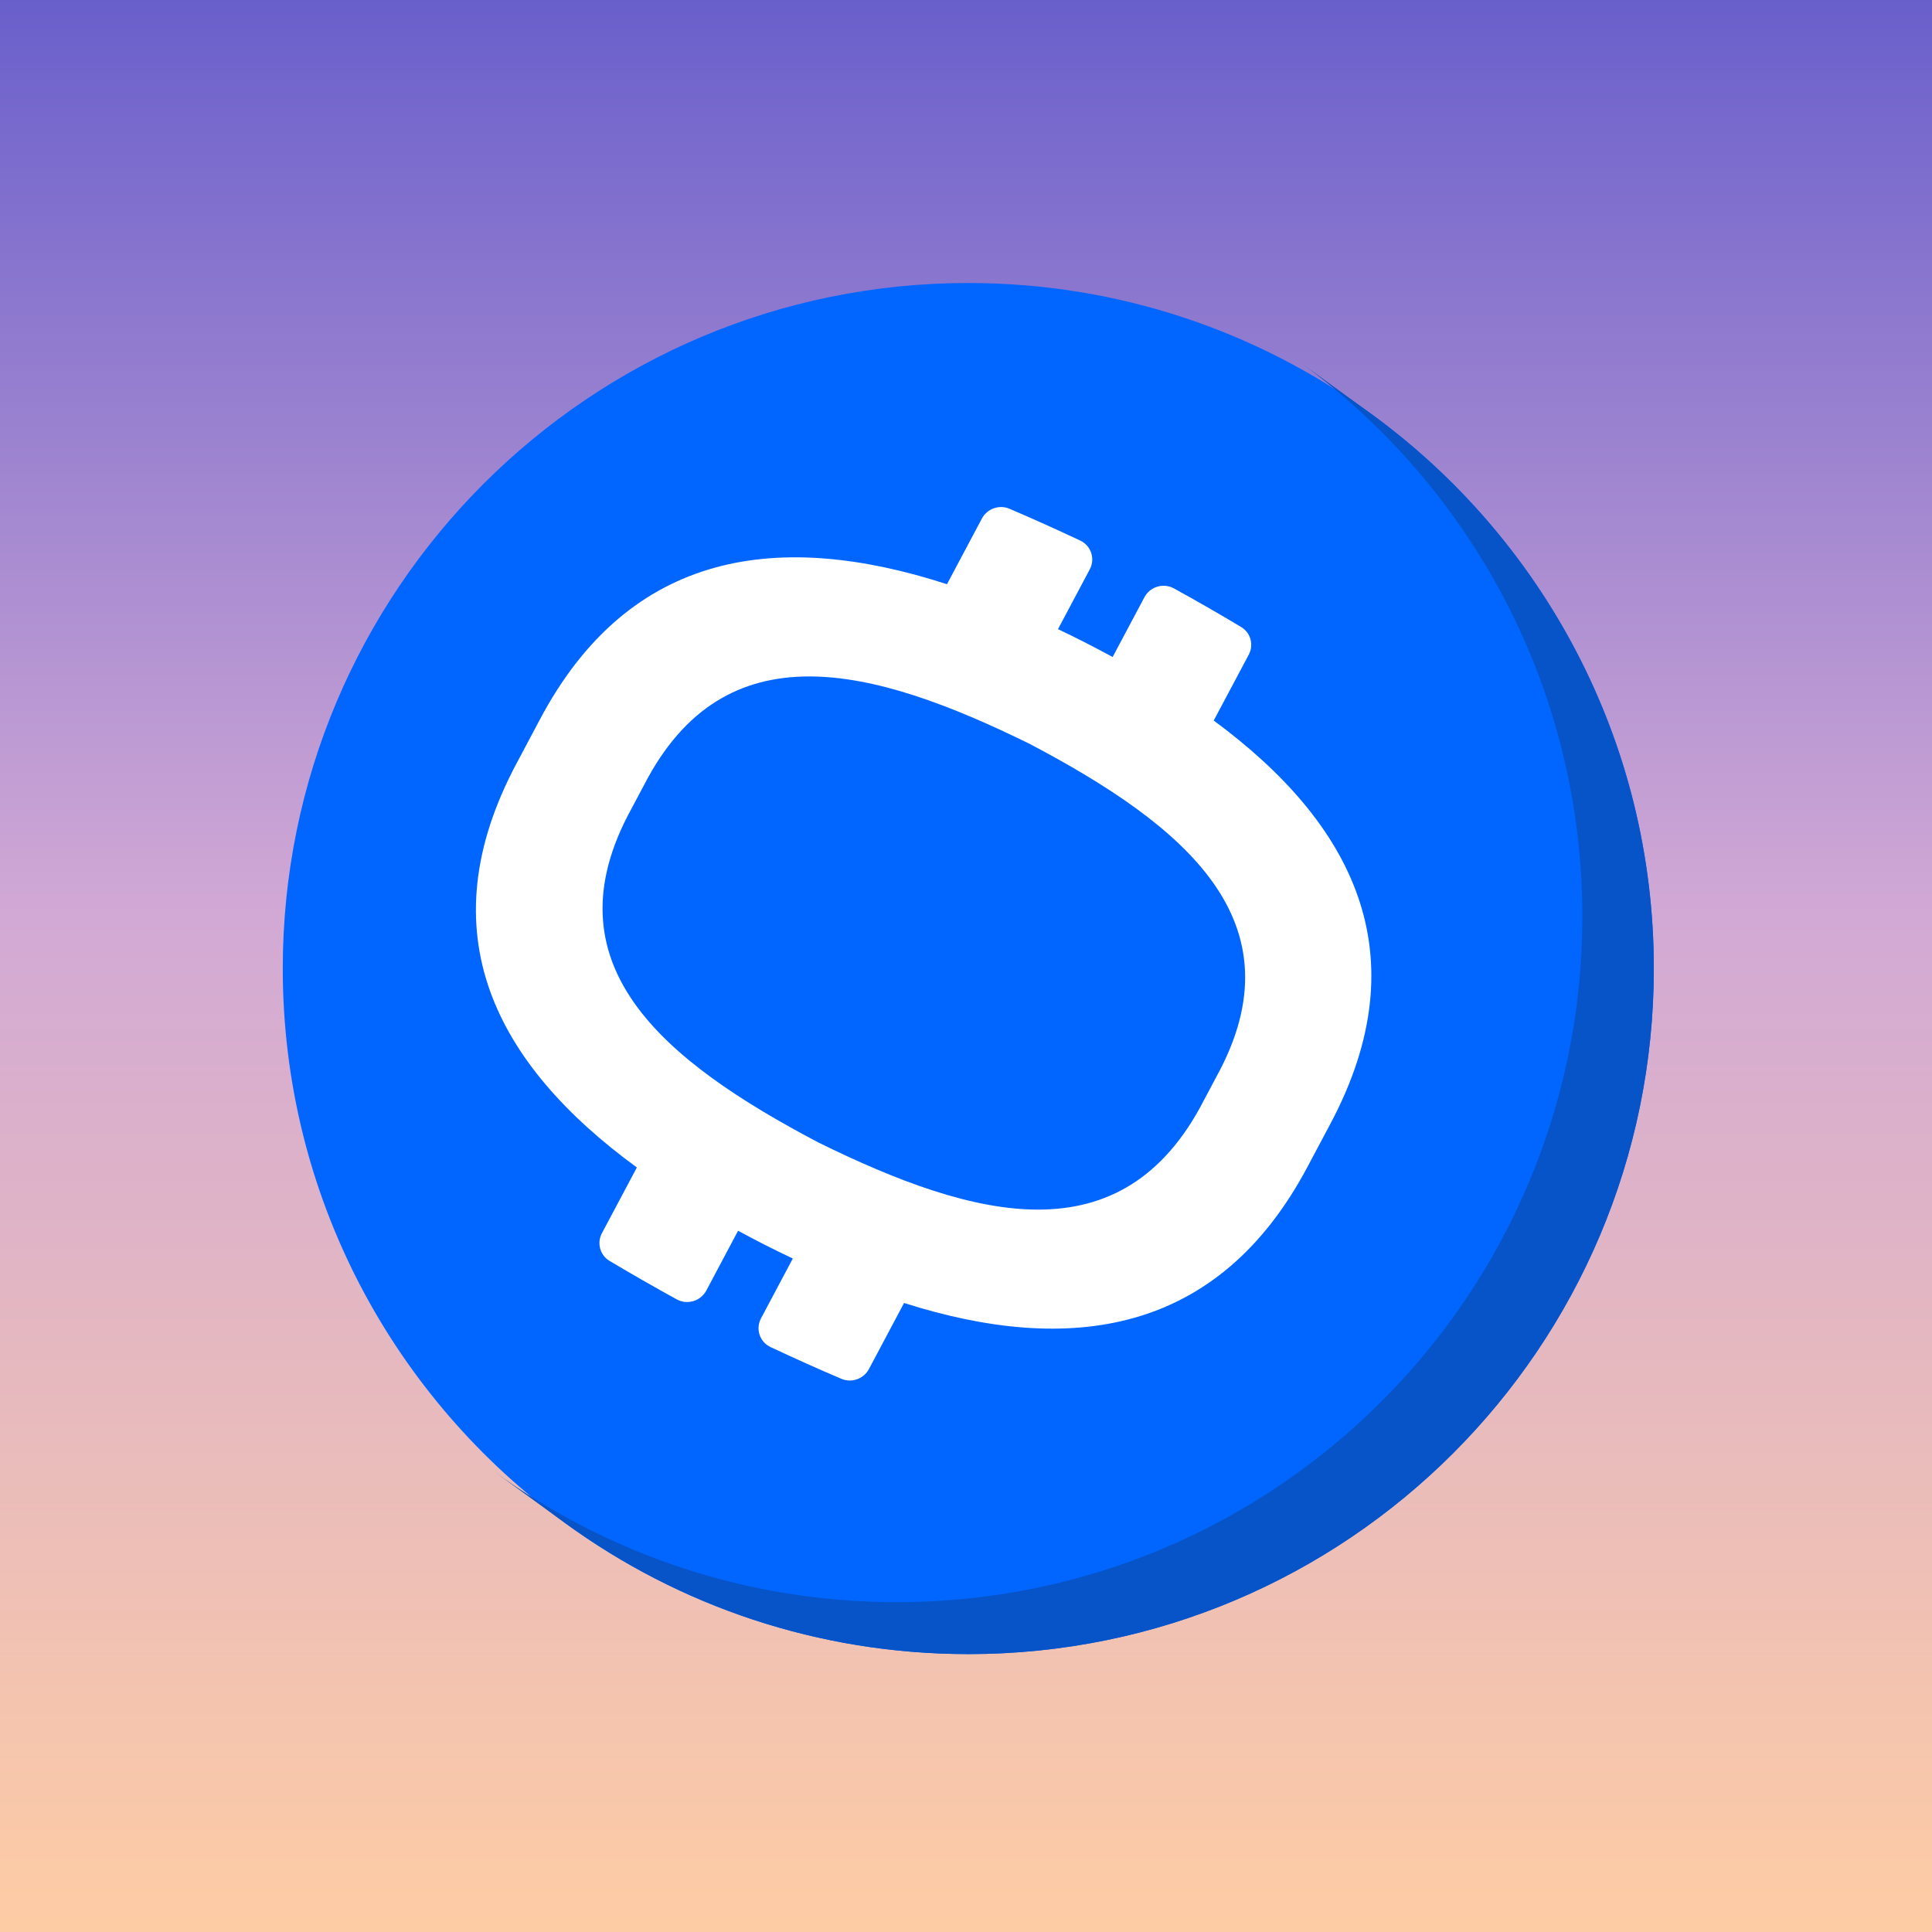
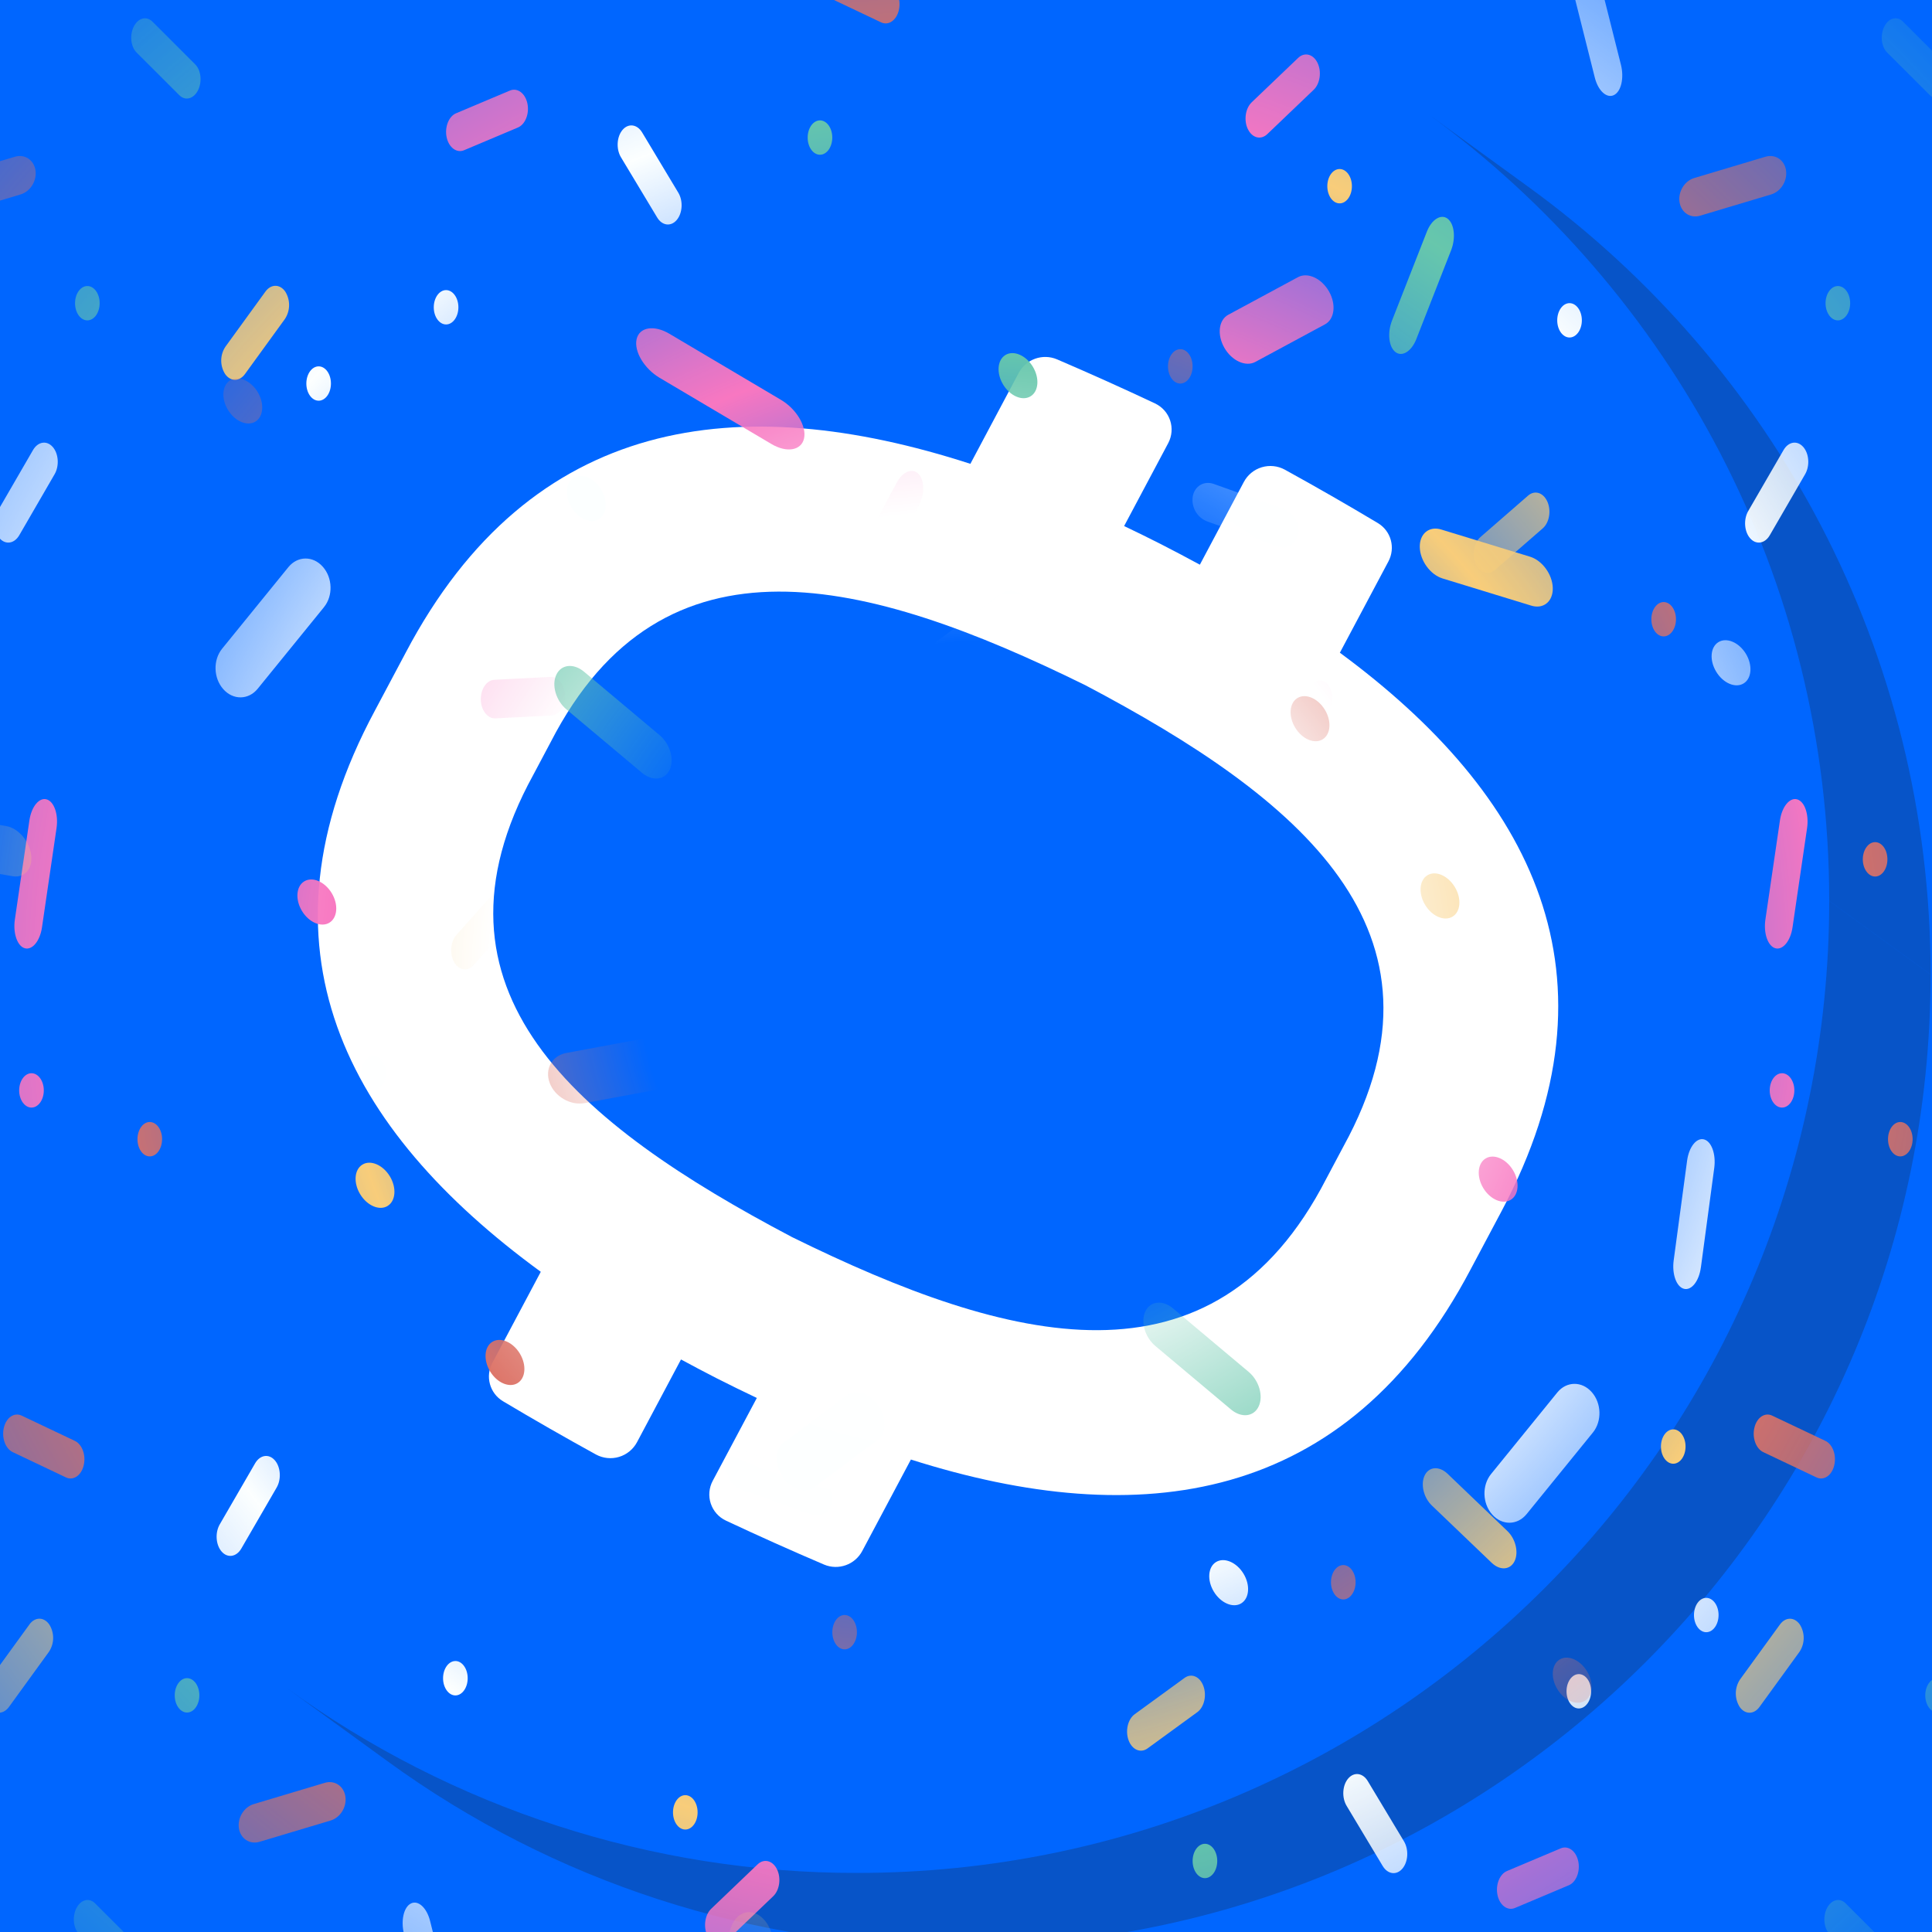
- <svg xmlns="http://www.w3.org/2000/svg" width="64" height="64" viewBox="0 0 64 64" fill="none">
-   <g clip-path="url(#clip0_7015_18619)">
-     <rect width="64" height="64" fill="url(#paint0_linear_7015_18619)" />
-     <path d="M45.407 13.698C51.09 17.825 54.785 24.524 54.785 32.085C54.785 44.627 44.618 54.794 32.076 54.794C27.095 54.794 22.489 53.191 18.745 50.472C13.062 46.344 9.367 39.646 9.367 32.085C9.367 19.543 19.534 9.375 32.076 9.375C37.057 9.375 41.663 10.979 45.407 13.698Z" fill="#0066FF" />
-     <path fill-rule="evenodd" clip-rule="evenodd" d="M52.417 30.364C52.417 22.806 48.724 16.11 43.045 11.982L45.407 13.698C51.09 17.826 54.785 24.524 54.785 32.085L52.417 30.364ZM16.377 48.751C20.12 51.47 24.727 53.074 29.708 53.074L29.708 53.074C42.25 53.074 52.417 42.906 52.417 30.364L54.785 32.085C54.785 44.627 44.618 54.795 32.076 54.795L32.076 54.794C27.095 54.794 22.489 53.191 18.745 50.472L16.377 48.751Z" fill="#0754C8" />
-     <path fill-rule="evenodd" clip-rule="evenodd" d="M29.948 43.163L28.785 45.351C28.611 45.677 28.213 45.821 27.872 45.675C27.095 45.345 26.313 44.993 25.526 44.624C25.165 44.455 25.023 44.023 25.21 43.671L26.263 41.69C25.944 41.539 25.624 41.382 25.303 41.22C25.015 41.072 24.731 40.922 24.45 40.77L23.398 42.75C23.21 43.102 22.767 43.236 22.419 43.044C21.658 42.625 20.915 42.2 20.192 41.769C19.875 41.579 19.766 41.177 19.94 40.85L21.097 38.674C16.435 35.27 14.094 30.909 17.129 25.256L17.866 23.869C20.861 18.182 25.85 17.564 31.37 19.353L32.526 17.178C32.7 16.851 33.099 16.708 33.44 16.853C34.216 17.185 34.998 17.538 35.784 17.907C36.145 18.077 36.287 18.509 36.1 18.861L35.047 20.841C35.335 20.978 35.624 21.12 35.913 21.267C36.233 21.43 36.548 21.596 36.858 21.764L37.91 19.785C38.097 19.433 38.54 19.299 38.889 19.492C39.649 19.911 40.392 20.337 41.114 20.77C41.431 20.96 41.54 21.361 41.366 21.688L40.206 23.869C44.8 27.255 47.066 31.594 44.073 37.223L43.336 38.609C40.366 44.248 35.42 44.902 29.948 43.163ZM39.88 36.449L40.295 35.668C43.121 30.526 39.239 27.346 34.121 24.648C28.904 22.079 24.016 20.791 21.334 26.007L20.919 26.787C18.08 31.953 21.962 35.133 27.105 37.844C32.298 40.4 37.186 41.688 39.88 36.449Z" fill="white" />
+ <svg xmlns="http://www.w3.org/2000/svg" width="64" height="64" fill="none">
+   <g clip-path="url(#a)">
+     <path fill="#06F" d="M0 0h64v64H0z" />
+     <g clip-path="url(#b)">
+       <path fill="#06F" d="M0 0h64v64H0z" />
+       <path fill="#06F" d="M51.59 7.532c7.872 5.717 12.991 14.996 12.991 25.47 0 17.374-14.084 31.459-31.458 31.459-6.9 0-13.28-2.221-18.467-5.988-7.872-5.718-12.991-14.996-12.991-25.47 0-17.375 14.084-31.46 31.458-31.46 6.9.001 13.28 2.222 18.467 5.989" />
+       <path fill="#0754C8" fill-rule="evenodd" d="M60.595 29.84c0-10.717-5.236-20.21-13.289-26.064l3.35 2.433c8.058 5.853 13.298 15.35 13.298 26.072zM31.753 64.483c17.784 0 32.2-14.417 32.2-32.2l-3.358-2.44c0 17.783-14.417 32.2-32.2 32.2a32.06 32.06 0 0 1-18.902-6.13l3.358 2.44a32.05 32.05 0 0 0 18.902 6.13" clip-rule="evenodd" />
+       <path fill="#fff" fill-rule="evenodd" d="m30.175 48.349-1.612 3.03a.995.995 0 0 1-1.264.45 100 100 0 0 1-3.25-1.456.957.957 0 0 1-.438-1.321l1.46-2.743a55 55 0 0 1-1.33-.652q-.6-.307-1.182-.623l-1.458 2.742a1 1 0 0 1-1.356.408 100 100 0 0 1-3.084-1.767.954.954 0 0 1-.35-1.272l1.603-3.015c-6.457-4.715-9.7-10.756-5.497-18.587l1.021-1.92c4.15-7.879 11.06-8.735 18.707-6.258l1.602-3.013a.996.996 0 0 1 1.266-.449q1.612.691 3.246 1.46c.5.235.697.833.438 1.32l-1.459 2.743q.6.286 1.2.59.665.34 1.309.69l1.457-2.741a.997.997 0 0 1 1.357-.407 99 99 0 0 1 3.083 1.77c.439.264.589.82.348 1.272l-1.607 3.022c6.364 4.69 9.503 10.701 5.357 18.498l-1.021 1.921c-4.114 7.812-10.966 8.716-18.546 6.308m13.759-9.301.575-1.082c3.915-7.123-1.463-11.529-8.553-15.266-7.228-3.558-13.999-5.342-17.714 1.883l-.574 1.081c-3.933 7.156 1.445 11.562 8.568 15.316 7.195 3.541 13.966 5.326 17.698-1.932" clip-rule="evenodd" />
+     </g>
+     <mask id="d" width="118" height="117" x="-27" y="-26" maskUnits="userSpaceOnUse" style="mask-type:alpha">
+       <ellipse cx="31.58" cy="32.258" fill="url(#c)" rx="58.58" ry="58.258" />
+     </mask>
+     <g mask="url(#d)">
+       <path fill="#DC7266" d="M63.358 37.737c0-.314-.184-.569-.408-.569-.225 0-.407.255-.407.57s.182.569.407.569.408-.255.408-.57" />
+       <path fill="#67C7AC" d="M64.184 56.73c.224 0 .408-.255.408-.57s-.184-.569-.408-.569c-.225 0-.407.255-.407.57s.182.569.407.569" />
+       <path fill="#F8CD7A" d="M37.387 57.652c.117.312.397.432.626.267l1.65-1.202c.228-.166.318-.554.2-.868-.116-.313-.396-.432-.623-.266l-1.651 1.202c-.229.165-.319.553-.202.867M58.965 53.811l-1.326 1.826a.84.84 0 0 0-.008.911c.178.252.47.25.653-.001l1.325-1.826a.83.83 0 0 0 .01-.91c-.179-.252-.47-.251-.654 0M49.416 51.772c.274.261.611.237.755-.054.143-.291.037-.74-.237-1l-1.984-1.9c-.274-.26-.611-.237-.754.053-.144.292-.038.74.237 1.002z" />
+       <path fill="#FCFFFF" d="m56.344 41.986.443-3.299c.06-.456-.09-.877-.34-.943-.248-.066-.5.252-.56.707l-.444 3.299c-.062.456.09.878.34.943.248.065.5-.252.56-.707M27.097 48.934l-2.33-.833c-.322-.114-.633.07-.695.412a.76.76 0 0 0 .468.828l2.33.832c.323.114.633-.07.695-.411a.76.76 0 0 0-.468-.828M14.247 63.634c-.11-.438-.393-.697-.632-.58-.239.115-.343.566-.233 1.003l.795 3.167c.11.439.393.698.63.58.24-.115.345-.565.235-1.002z" />
+       <path fill="#F877C1" d="M25.739 61.922c-.144-.292-.432-.364-.643-.162L23.56 63.23c-.212.203-.268.603-.126.895.144.291.432.363.643.16l1.536-1.469c.212-.202.269-.602.126-.893M52.281 61.653c-.073-.338-.332-.528-.577-.425l-1.783.752c-.246.104-.386.462-.313.8s.332.528.578.424l1.783-.752c.245-.103.385-.46.312-.8" />
+       <path fill="#FCFFFF" d="m40.931 39.667-1.857-.174c-.257-.024-.478.242-.494.594-.018.353.176.659.432.682l1.858.175c.257.023.478-.243.495-.596.017-.352-.176-.657-.434-.68" />
+       <path fill="#DC7266" d="M60.76 48.545c.083-.335-.048-.699-.291-.814l-1.764-.837c-.243-.116-.506.061-.587.396-.082.335.05.699.293.814l1.762.837c.243.116.506-.062.588-.396" />
+       <path fill="#FCFFFF" d="M9.164 49.278c.162-.279.134-.685-.063-.907s-.487-.177-.65.103l-1.17 2.02c-.162.278-.134.684.063.906s.487.177.65-.102zM45.31 59.002c-.164-.275-.455-.314-.65-.086-.194.227-.217.634-.05.908l1.195 1.992c.166.274.456.313.65.086s.218-.633.052-.908z" />
+       <path fill="#67C7AC" d="M30.943 44.74c.224.149.49.025.593-.279l.745-2.197c.103-.303.005-.669-.22-.818-.226-.149-.492-.024-.594.28l-.745 2.196c-.103.304-.005.67.22.818M61.953 63.865l-.816-.815c-.195-.195-.47-.125-.616.158-.145.283-.104.67.091.865l1.34 1.34.076.075c.196.195.471.125.616-.158.145-.281.105-.669-.09-.864z" />
+       <path fill="#DC7266" d="m28.611 34.905-2.32.878a.766.766 0 0 0-.46.836c.065.34.379.517.698.397l2.322-.878a.77.77 0 0 0 .461-.836c-.066-.34-.379-.52-.7-.397M7.914 60.564c.053.345.359.545.684.448l2.352-.704c.324-.096.544-.454.491-.799s-.359-.547-.683-.45l-2.353.704c-.323.097-.543.455-.491.8" />
+       <path fill="#FCFFFF" d="M56.522 52.931c-.225 0-.407.255-.407.57 0 .313.182.568.407.568s.408-.255.408-.569-.184-.569-.408-.569" />
+       <path fill="#F877C1" d="M59.032 36.69c.225 0 .408-.255.408-.569s-.183-.569-.408-.569-.408.255-.408.57c0 .313.183.568.408.568" />
+       <path fill="#FCFFFF" d="M52.3 55.457c-.224 0-.407.255-.407.569s.183.569.407.569c.226 0 .408-.255.408-.57 0-.313-.182-.568-.408-.568M33.695 48.487c.225 0 .408-.255.408-.569s-.183-.569-.408-.569-.408.255-.408.57c0 .313.184.568.408.568M15.085 55.024c-.224 0-.408.255-.408.569s.184.57.408.57c.225 0 .408-.256.408-.57s-.183-.57-.408-.57" />
+       <path fill="#DC7266" d="M5.37 37.737c0-.314-.184-.569-.409-.569s-.407.255-.407.57.182.569.407.569.408-.255.408-.57" />
+       <path fill="#67C7AC" d="M39.915 61.078c-.225 0-.408.255-.408.569s.183.569.408.569.408-.255.408-.57c0-.313-.184-.568-.408-.568" />
+       <path fill="#DC7266" d="M45.557 35.23c.226 0 .408-.255.408-.568 0-.314-.182-.57-.408-.57-.224 0-.407.256-.407.57s.183.569.407.569" />
+       <path fill="#F8CD7A" d="M21.07 36.12c-.225 0-.407.254-.407.569s.182.569.407.569.408-.255.408-.57-.183-.569-.408-.569" />
+       <path fill="#F877C1" d="M23.356 43.663c.224 0 .407-.255.407-.57 0-.313-.183-.568-.407-.568-.226 0-.408.255-.408.569s.182.57.408.57" />
+       <path fill="#67C7AC" d="M6.196 56.73c.224 0 .408-.255.408-.57s-.184-.569-.408-.569c-.225 0-.408.255-.408.57s.183.569.408.569" />
+       <path fill="#DC7266" d="M27.979 53.499c-.225 0-.407.254-.407.569s.182.569.407.569.408-.255.408-.57-.184-.568-.408-.568" />
+       <path fill="#F8CD7A" d="M35.438 36.528c.226 0 .408-.255.408-.569s-.182-.57-.408-.57c-.224 0-.407.256-.407.57s.183.57.407.57M55.429 47.35c-.225 0-.408.254-.408.568s.183.57.408.57.407-.256.407-.57-.182-.569-.407-.569M22.701 60.606c.226 0 .408-.255.408-.57s-.182-.569-.408-.569c-.224 0-.407.255-.407.57s.183.569.407.569" />
+       <path fill="#DC7266" d="M44.09 52.414c0 .314.184.57.408.57.225 0 .408-.256.408-.57s-.183-.569-.408-.569-.408.255-.408.57" />
+       <path fill="#FCFFFF" d="M12.374 36.12c.226 0 .408-.256.408-.57s-.182-.569-.408-.569c-.224 0-.408.255-.408.569s.184.57.408.57" />
+       <path fill="#F8CD7A" d="m.976 53.811-1.325 1.826a.84.84 0 0 0-.01.911c.179.252.47.25.654-.001L1.62 54.72a.83.83 0 0 0 .01-.91c-.178-.252-.47-.251-.654 0" />
+       <path fill="#DC7266" d="M2.772 48.545c.082-.335-.049-.699-.292-.814l-1.763-.837c-.244-.116-.507.061-.588.396-.082.335.05.699.293.814l1.762.837c.244.116.507-.062.588-.396" />
+       <path fill="#67C7AC" d="m3.964 63.865-.816-.815c-.195-.195-.47-.125-.616.158-.145.283-.104.67.091.865l1.34 1.34.076.075c.196.195.471.125.616-.158.145-.281.105-.669-.09-.864z" />
+       <path fill="#F877C1" d="M1.043 36.69c.225 0 .408-.255.408-.569s-.183-.569-.408-.569-.408.255-.408.57c0 .313.184.568.408.568M1.544 26.48c-.247-.071-.502.24-.57.694l-.482 3.288c-.066.454.082.88.329.95.248.07.504-.239.57-.693l.482-3.288c.067-.454-.08-.88-.329-.951" />
+       <path fill="#FCFFFF" d="M-.075 16.926c-.162.279-.134.685.063.907s.487.177.65-.102l1.17-2.02c.162-.279.134-.685-.063-.907s-.487-.177-.65.102z" />
+       <path fill="#DC7266" d="M1.175 5.64c-.053-.345-.359-.545-.684-.447l-2.351.703c-.325.096-.545.454-.492.799s.36.547.683.45L.684 6.44c.324-.097.544-.455.491-.8" />
+       <path fill="#67C7AC" d="M2.893 9.475c-.224 0-.407.254-.407.569s.183.569.407.569c.226 0 .408-.255.408-.57s-.182-.568-.408-.568" />
+       <path fill="#F8CD7A" d="M49.04 17.792c-.216.19-.284.586-.15.886s.419.388.636.2l1.58-1.376c.218-.19.286-.586.152-.886s-.419-.389-.637-.199zM16.573 29.342 15.12 30.97c-.2.223-.234.629-.075.905.159.275.45.316.649.091l1.45-1.628c.201-.225.235-.63.077-.906-.159-.275-.45-.317-.65-.091M8.113 12.393l1.325-1.826a.84.84 0 0 0 .009-.911c-.178-.252-.47-.25-.653.001l-1.325 1.826a.83.83 0 0 0-.01.91c.178.252.47.251.654 0" />
+       <path fill="#67C7AC" d="M47.956 7.245c-.222-.17-.531.024-.69.431l-1.154 2.944c-.16.408-.108.873.115 1.043.222.17.53-.023.69-.429L48.07 8.29c.159-.407.108-.874-.114-1.044" />
+       <path fill="#FCFFFF" d="m39.98 17.27 2.33.833c.322.114.633-.07.696-.412a.76.76 0 0 0-.469-.828l-2.33-.832c-.322-.114-.633.07-.695.412a.76.76 0 0 0 .469.827M52.83 2.57c.11.438.394.697.633.58.239-.115.343-.566.233-1.003L52.9-1.02c-.11-.438-.393-.698-.631-.58-.239.115-.344.565-.235 1.003z" />
+       <path fill="#F877C1" d="M41.34 4.282c.143.291.43.363.642.16l1.536-1.468c.212-.203.268-.603.126-.894-.144-.292-.432-.364-.643-.16l-1.536 1.468c-.212.202-.269.602-.126.894M14.796 4.551c.074.338.332.528.578.425l1.783-.752c.245-.104.386-.462.313-.8s-.333-.528-.578-.424l-1.783.752c-.245.103-.385.46-.313.8M18.237 22.424l-1.86.095c-.258.013-.458.31-.45.663.01.352.226.628.482.615l1.861-.095c.257-.014.458-.31.448-.663-.009-.353-.225-.628-.48-.615M29.703 15.99l-1.437 2.691c-.199.372-.195.844.008 1.055.202.211.529.083.726-.29l1.437-2.69c.198-.372.195-.845-.008-1.057-.202-.21-.529-.08-.726.292M59.533 26.48c-.247-.071-.503.24-.57.694l-.482 3.288c-.067.454.082.88.329.95s.504-.239.57-.693l.482-3.288c.066-.454-.08-.88-.329-.951" />
+       <path fill="#FCFFFF" d="m26.146 26.537 1.858.174c.256.024.477-.242.494-.594.018-.353-.176-.659-.432-.681l-1.859-.176c-.256-.023-.477.243-.494.596-.017.352.176.657.433.68" />
+       <path fill="#DC7266" d="m27.423-.097 1.763.837c.244.116.506-.061.588-.397.081-.334-.05-.698-.293-.814l-1.763-.837c-.243-.115-.506.063-.588.397s.05.699.293.814" />
+       <path fill="#FCFFFF" d="M57.914 16.926c-.163.279-.134.685.063.907s.487.177.649-.102l1.17-2.02c.163-.279.135-.685-.063-.907-.197-.222-.487-.177-.649.102zM21.768 7.202c.163.275.455.314.649.086.194-.227.218-.634.051-.908l-1.196-1.992c-.165-.274-.456-.313-.649-.086-.194.227-.218.633-.053.908z" />
+       <path fill="#67C7AC" d="M36.135 21.464c-.224-.149-.49-.024-.594.279l-.745 2.197c-.103.303-.004.669.221.818s.491.024.593-.28l.746-2.196c.103-.304.005-.67-.221-.818M5.125 2.339l.815.815c.196.195.471.125.617-.158.145-.283.104-.67-.092-.865L5.125.791 5.05.717c-.196-.195-.471-.125-.616.158-.145.281-.105.669.09.865z" />
+       <path fill="#DC7266" d="m38.466 31.3 2.321-.878a.766.766 0 0 0 .46-.836c-.066-.34-.38-.517-.699-.397l-2.322.878a.77.77 0 0 0-.46.836c.066.34.379.52.7.397M59.164 5.64c-.053-.345-.36-.545-.684-.447l-2.352.703c-.325.096-.545.454-.491.799.053.346.359.547.683.45l2.352-.704c.324-.097.544-.455.492-.8" />
+       <path fill="#67C7AC" d="M23.207 20.516c-.224 0-.408.255-.408.568 0 .314.184.57.408.57.226 0 .408-.256.408-.57s-.182-.568-.408-.568" />
+       <path fill="#FCFFFF" d="M10.556 13.274c.225 0 .407-.255.407-.57 0-.313-.182-.568-.407-.568s-.408.255-.408.569.183.569.408.569M14.777 10.748c.224 0 .408-.255.408-.569s-.184-.569-.408-.569c-.225 0-.408.255-.408.57 0 .313.183.568.408.568M33.383 17.717c-.226 0-.408.255-.408.569s.182.569.408.569c.224 0 .407-.255.407-.57 0-.313-.183-.568-.407-.568M51.993 11.18c.224 0 .408-.255.408-.569s-.184-.569-.408-.569c-.225 0-.408.255-.408.57 0 .313.183.568.408.568" />
+       <path fill="#DC7266" d="M61.708 28.467c0 .314.184.569.408.569.225 0 .407-.255.407-.57s-.182-.569-.407-.569-.408.255-.408.57" />
+       <path fill="#67C7AC" d="M27.163 5.126c.225 0 .407-.254.407-.569s-.182-.569-.407-.569-.408.255-.408.57.183.568.408.568" />
+       <path fill="#DC7266" d="M21.52 30.974c-.225 0-.407.255-.407.568 0 .314.182.57.408.57.224 0 .407-.256.407-.57s-.183-.568-.407-.568" />
+       <path fill="#F8CD7A" d="M46.008 30.085c.225 0 .407-.255.407-.57s-.182-.569-.407-.569-.408.255-.408.57.183.569.408.569" />
+       <path fill="#F877C1" d="M43.722 22.541c-.224 0-.408.255-.408.57 0 .313.184.568.408.568.225 0 .408-.255.408-.569s-.183-.569-.408-.569" />
+       <path fill="#67C7AC" d="M60.882 9.475c-.224 0-.408.254-.408.569s.184.569.408.569c.225 0 .407-.255.407-.57s-.182-.568-.407-.568" />
+       <path fill="#DC7266" d="M39.099 12.706c.225 0 .407-.255.407-.57s-.182-.569-.407-.569-.408.255-.408.57.183.569.408.569" />
+       <path fill="#F8CD7A" d="M31.64 29.676c-.226 0-.409.255-.409.569s.183.57.408.57.408-.256.408-.57-.183-.57-.408-.57M44.377 5.599c-.226 0-.408.255-.408.569s.182.569.408.569c.224 0 .407-.255.407-.57 0-.313-.183-.568-.407-.568" />
+       <path fill="#DC7266" d="M55.111 19.944c-.225 0-.408.255-.408.57s.182.568.408.568c.224 0 .408-.254.408-.568 0-.315-.184-.57-.408-.57" />
+       <path fill="#67C7AC" d="m63.114 2.339.815.815c.196.195.471.125.617-.158.144-.283.104-.67-.092-.865l-1.34-1.34-.075-.075c-.196-.195-.471-.125-.616.158-.145.281-.105.669.09.865z" />
+     </g>
+     <mask id="f" width="85" height="84" x="-10" y="-10" maskUnits="userSpaceOnUse" style="mask-type:alpha">
+       <ellipse cx="41.786" cy="41.557" fill="url(#e)" rx="41.786" ry="41.557" transform="scale(-1 1)rotate(31.249 21.472 -95.542)" />
+     </mask>
+     <g mask="url(#f)">
+       <path fill="#F8CD7A" d="M24.583 68.56c-.14.514-.563.732-.95.486-.384-.246-.583-.863-.444-1.379l1-3.736c.14-.515.564-.733.948-.488.387.247.586.864.447 1.38z" />
+       <path fill="#FCFFFF" d="M9.088 61.838 6.144 58.19c-.407-.505-.532-1.123-.28-1.384.25-.26.786-.061 1.192.441l2.945 3.65c.408.504.533 1.123.28 1.383-.252.26-.787.063-1.193-.44M49.392 48.831l2.197-2.705c.304-.373.813-.38 1.138-.012.327.366.344.966.04 1.34l-2.197 2.704c-.305.374-.813.38-1.138.013-.328-.367-.344-.966-.04-1.34" />
+       <path fill="#F877C1" d="M60.52 63.485c-.04-.456.254-.753.657-.664l2.923.646c.403.09.764.53.805.986.04.456-.254.753-.657.663l-2.923-.646c-.404-.089-.764-.53-.805-.985" />
+       <path fill="#FCFFFF" d="m25.958 47.783 2.11-1.567c.29-.217.751-.058 1.03.354.278.412.268.922-.024 1.137l-2.11 1.569c-.292.215-.753.056-1.03-.356-.278-.412-.269-.92.023-1.137" />
+       <path fill="#67C7AC" d="M41.694 46.591c-.161.343-.572.389-.918.098l-2.504-2.102c-.345-.29-.493-.802-.331-1.146s.574-.388.919-.097l2.503 2.101c.346.29.495.802.331 1.146" />
+       <path fill="#DC7266" d="m37.314 33.04 3.436-.638c.475-.088.997.212 1.166.67.17.459-.08.901-.552.989l-3.438.64c-.475.088-.997-.212-1.166-.67-.169-.46.077-.903.554-.991" />
+       <path fill="#F877C1" d="M1.98 57.425c-.271.165-.678-.009-.907-.387-.23-.379-.196-.82.075-.984.27-.164.677.009.907.387.23.379.195.82-.075.984" />
+       <path fill="#FCFFFF" d="M41.117 53.114c-.271.164-.677-.01-.907-.388s-.196-.819.075-.983c.27-.164.678.009.908.387s.194.82-.076.983" />
+       <path fill="#DC7266" d="M17.144 45.818c-.272.165-.678-.009-.907-.386-.23-.379-.197-.82.075-.984.27-.164.677.01.907.388s.195.818-.075.982" />
+       <path fill="#F8CD7A" d="M47.286 28.994c.27-.165.676.01.906.388s.197.819-.075.983c-.27.164-.677-.009-.907-.387-.23-.379-.195-.82.075-.984" />
+       <path fill="#F877C1" d="M50.044 39.746c-.27.164-.677-.009-.907-.387-.23-.379-.194-.82.076-.983.27-.165.677.008.906.387.23.378.196.819-.075.983" />
+       <path fill="#DC7266" d="M51.665 54.974c.272-.165.677.009.907.388.23.378.196.818-.075.983-.27.163-.677-.01-.907-.388s-.195-.82.075-.983" />
+       <path fill="#F8CD7A" d="M30.278 39.987c-.272.165-.677-.009-.907-.387-.23-.379-.197-.82.075-.984.27-.164.677.01.907.388s.195.82-.075.983M63.215 59.675c-.272.165-.678-.01-.907-.388-.23-.378-.197-.818.075-.983.27-.164.677.01.906.388.23.378.196.819-.074.983" />
+       <path fill="#FCFFFF" d="M57.759 22.64c-.272.165-.678-.01-.907-.388-.23-.378-.196-.818.075-.982.27-.164.677.008.907.386.23.379.195.82-.075.984" />
+       <path fill="#F877C1" d="M63.757 3.113c.245-.266.78-.078 1.193.42l2.984 3.607c.412.499.545 1.12.299 1.385-.247.266-.782.08-1.193-.419L64.056 4.5c-.412-.498-.546-1.118-.3-1.386" />
+       <path fill="#F8CD7A" d="M.203 27.364c.4.068.771.496.83.956.057.458-.221.774-.62.705l-2.91-.502c-.4-.069-.773-.497-.83-.956-.059-.458.22-.774.622-.705zM47.747 17.542l2.94.9c.403.125.74.588.751 1.036.01.447-.31.71-.714.584l-2.938-.9c-.406-.125-.743-.588-.754-1.036-.01-.447.311-.71.715-.584" />
+       <path fill="#FCFFFF" d="m10.733 20.112-2.198 2.705c-.304.373-.813.38-1.138.013-.327-.366-.344-.966-.04-1.34l2.197-2.704c.305-.374.813-.38 1.138-.013.328.366.345.966.04 1.339" />
+       <path fill="#F877C1" d="M-.396 5.46c.04.456-.254.753-.657.664l-2.923-.647c-.404-.09-.764-.53-.805-.985-.04-.457.254-.754.657-.664l2.923.647c.403.088.764.529.805.984M40.688 10.427l2.31-1.246c.32-.172.778.038 1.025.47s.187.922-.13 1.093l-2.31 1.246c-.32.171-.779-.039-1.025-.47-.248-.433-.188-.922.13-1.093M22.176 11.057l3.697 2.19c.51.303.851.875.762 1.277-.09.402-.578.486-1.088.18l-3.697-2.189c-.51-.303-.852-.875-.762-1.278.09-.402.579-.483 1.088-.18" />
+       <path fill="#FCFFFF" d="m34.167 21.159-2.11 1.567c-.292.216-.752.058-1.03-.355-.279-.412-.269-.921.023-1.136l2.11-1.57c.292-.215.753-.056 1.03.356.278.412.269.92-.023 1.138" />
+       <path fill="#67C7AC" d="M18.43 22.35c.16-.343.572-.388.918-.098l2.503 2.102c.346.29.494.802.332 1.147-.163.343-.575.387-.92.096l-2.502-2.1c-.346-.29-.495-.803-.331-1.147" />
+       <path fill="#DC7266" d="m22.81 35.902-3.436.639c-.475.088-.997-.212-1.166-.671-.17-.459.08-.9.552-.989l3.438-.639c.475-.089.997.211 1.166.67.17.459-.077.902-.554.99" />
+       <path fill="#67C7AC" d="M33.307 11.759c.27-.164.677.009.906.387.23.378.195.82-.075.983-.271.165-.677-.01-.907-.388-.229-.377-.196-.817.076-.982" />
+       <path fill="#FCFFFF" d="M19.007 15.828c.271-.165.677.009.907.387.23.379.196.82-.075.984-.27.164-.678-.01-.907-.388-.23-.378-.195-.82.075-.983" />
+       <path fill="#DC7266" d="M42.98 23.123c.272-.165.678.01.907.387.23.378.197.819-.075.983-.27.164-.677-.009-.907-.387s-.195-.819.075-.983" />
+       <path fill="#F8CD7A" d="M12.839 39.95c-.272.164-.677-.01-.907-.388-.23-.379-.197-.82.075-.984.27-.164.677.01.907.388s.195.82-.075.983" />
+       <path fill="#F877C1" d="M10.08 29.195c.27-.164.677.01.907.388s.194.819-.076.983c-.271.164-.677-.009-.907-.387-.23-.379-.196-.82.076-.984" />
+       <path fill="#DC7266" d="M8.459 13.967c-.272.164-.677-.01-.907-.388s-.196-.819.075-.983c.27-.164.677.009.907.387.23.379.195.82-.075.984" />
+       <path fill="#F8CD7A" d="M29.846 28.958c.272-.165.677.01.907.388s.197.818-.075.983c-.27.164-.677-.009-.907-.388-.23-.378-.195-.819.075-.983" />
+     </g>
  </g>
  <defs>
-     <linearGradient id="paint0_linear_7015_18619" x1="32" y1="-7.028" x2="32" y2="64" gradientUnits="userSpaceOnUse">
-       <stop stop-color="#514EC9" />
-       <stop offset="0.526" stop-color="#D2A9D5" />
-       <stop offset="1" stop-color="#FECCA4" />
-     </linearGradient>
-     <clipPath id="clip0_7015_18619">
-       <rect width="64" height="64" fill="white" />
+     <radialGradient id="c" cx="0" cy="0" r="1" gradientTransform="matrix(0 48.2365 -48.5031 0 31.58 32.258)" gradientUnits="userSpaceOnUse">
+       <stop stop-color="#D9D9D9" stop-opacity="0" />
+       <stop offset=".319" stop-color="#C5C5C5" stop-opacity="0" />
+       <stop offset=".604" stop-color="#B8B8B8" />
+       <stop offset="1" stop-color="#737373" stop-opacity="0" />
+     </radialGradient>
+     <radialGradient id="e" cx="0" cy="0" r="1" gradientTransform="matrix(0 34.4083 -34.5985 0 41.786 41.557)" gradientUnits="userSpaceOnUse">
+       <stop stop-color="#D9D9D9" stop-opacity="0" />
+       <stop offset=".319" stop-color="#C5C5C5" stop-opacity="0" />
+       <stop offset=".604" stop-color="#B8B8B8" />
+       <stop offset="1" stop-color="#737373" stop-opacity="0" />
+     </radialGradient>
+     <clipPath id="a">
+       <path fill="#fff" d="M0 0h64v64H0z" />
+     </clipPath>
+     <clipPath id="b">
+       <path fill="#fff" d="M0 0h64v64H0z" />
    </clipPath>
  </defs>
</svg>
